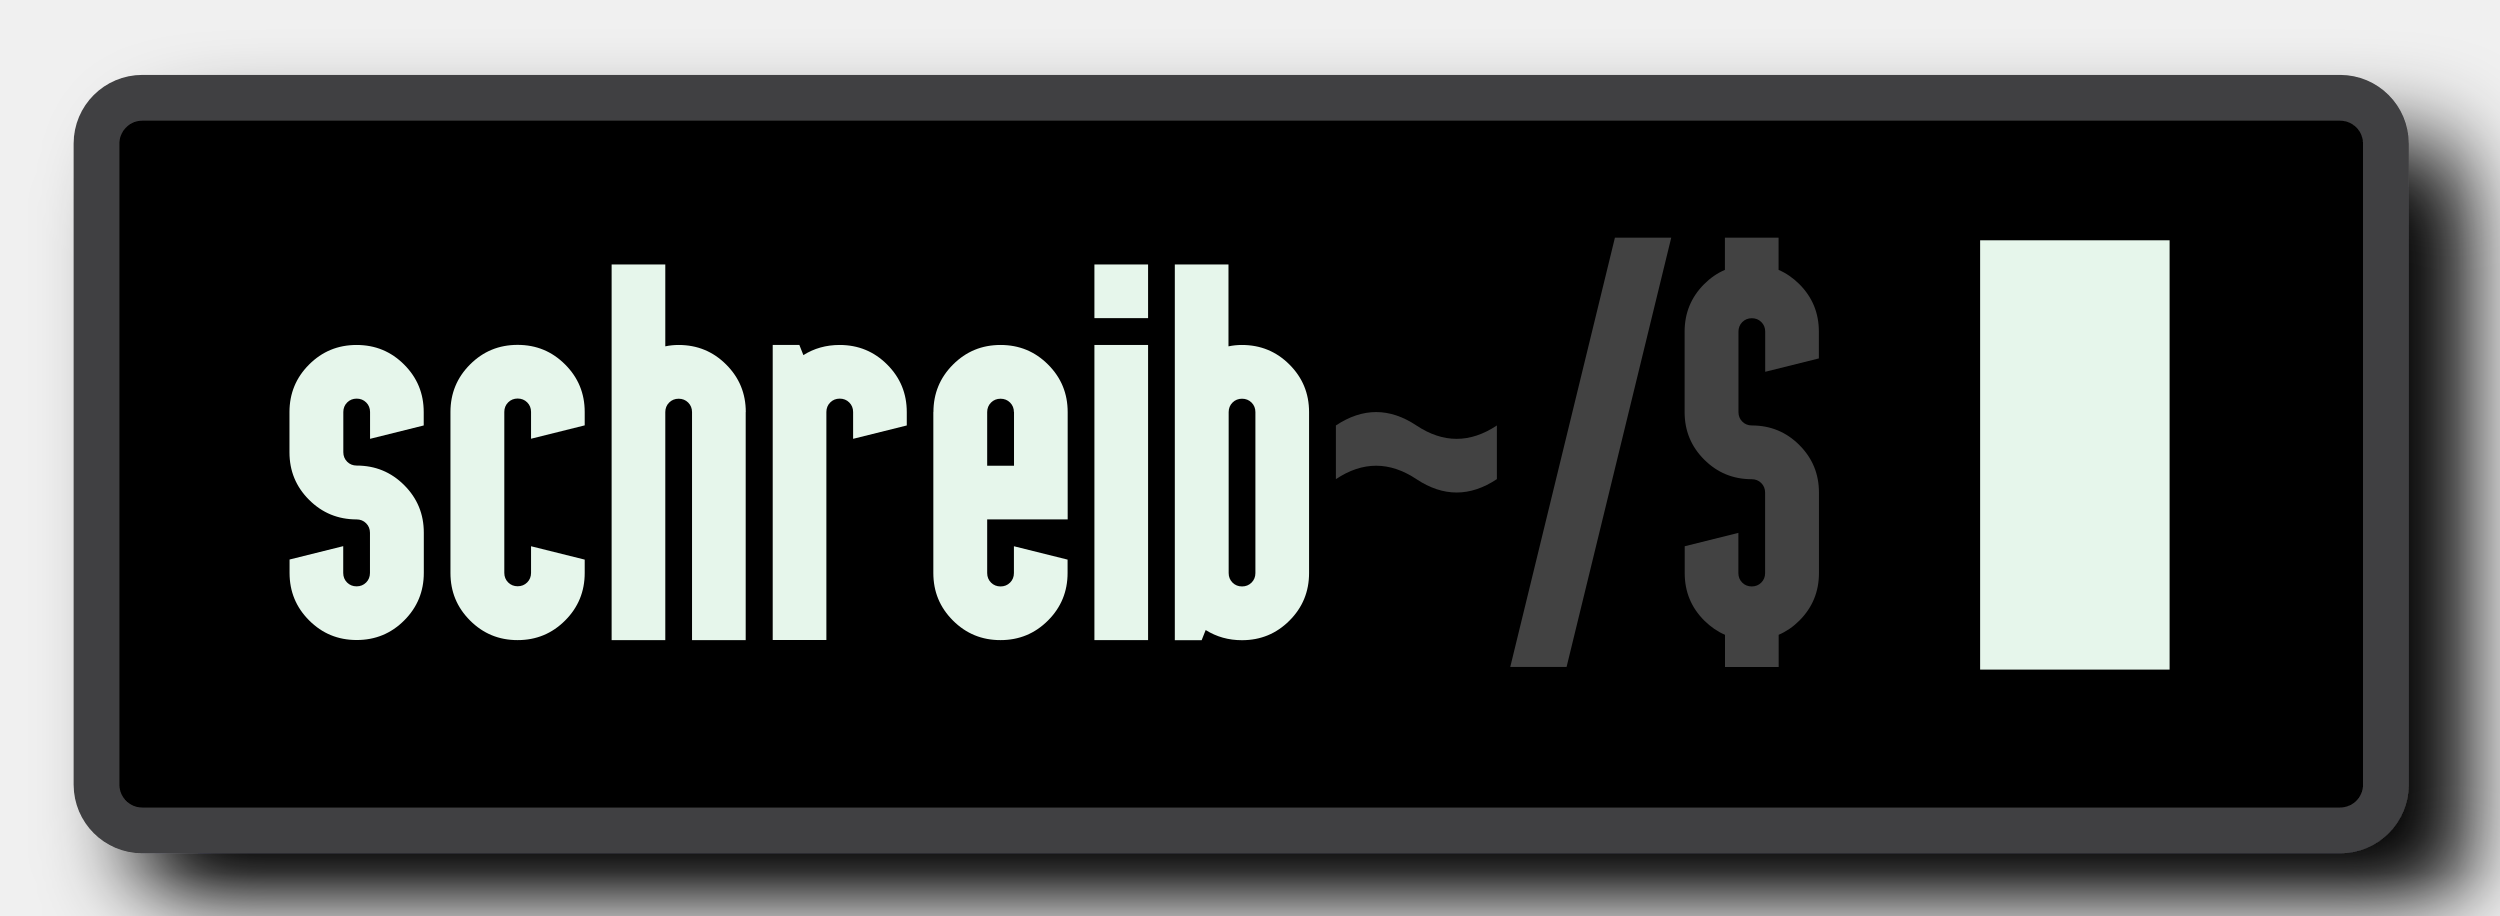
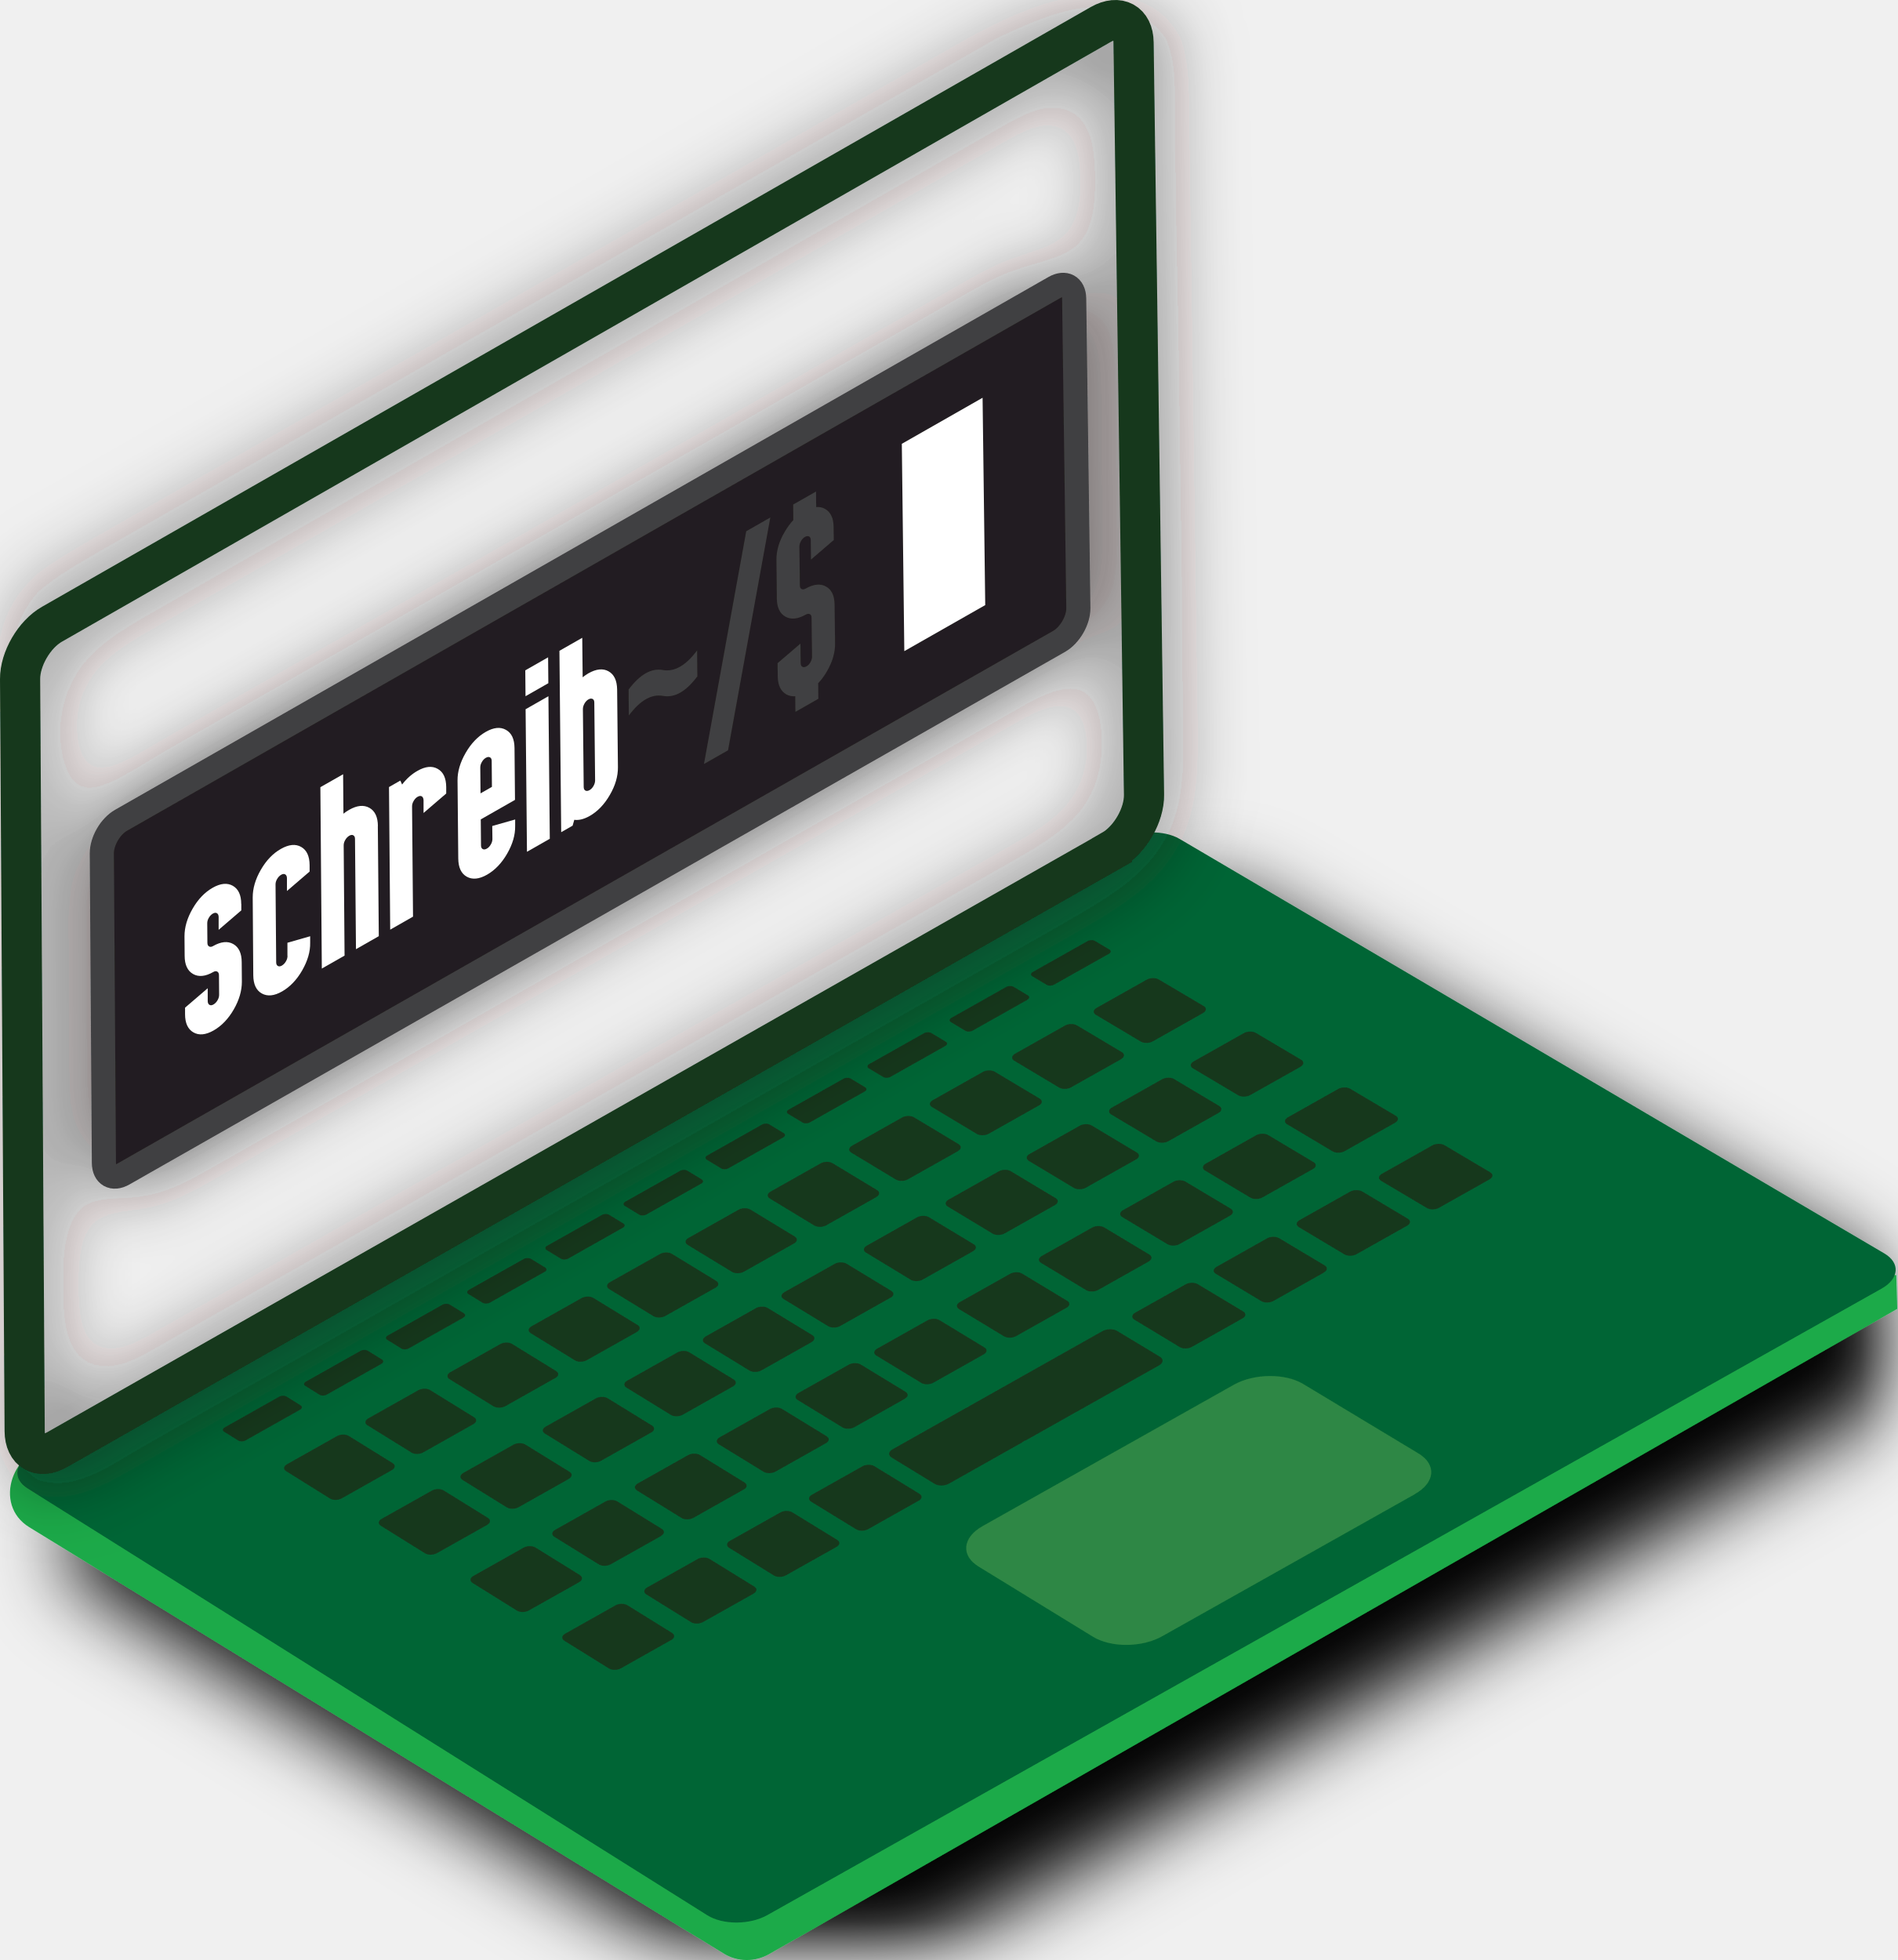
- <svg xmlns="http://www.w3.org/2000/svg" id="logo" viewBox="0 0 273 100">
+ <svg xmlns="http://www.w3.org/2000/svg" id="Layer_1" data-name="Layer 1" viewBox="0 0 236.12 243.91">
  <defs>
    <style>
      .cls-1 {
-         fill: #e6f6eb;
+         fill: #2d8744;
      }

      .cls-2 {
-         fill: #000;
+         fill: #fff;
+       }
+ 
+       .cls-3 {
+         fill: #231f20;
+         stroke: #414042;
+         stroke-width: 3px;
+       }
+ 
+       .cls-3, .cls-4 {
+         stroke-miterlimit: 10;
+       }
+ 
+       .cls-5 {
        filter: url(#drop-shadow-1);
-         stroke: #414042;
-         stroke-miterlimit: 10;
+       }
+ 
+       .cls-6 {
+         fill: #026534;
+       }
+ 
+       .cls-4 {
+         fill: none;
+         stroke: #16381f;
        stroke-width: 5px;
      }

-       .cls-3 {
-         fill: #12a758;
+       .cls-7 {
+         fill: #16381f;
      }

-       .cls-4 {
-           fill:#424242;
+       .cls-8 {
+         filter: url(#outer-glow-2);
+       }
+ 
+       .cls-9 {
+         fill: #1eaa4a;
+       }
+ 
+       .cls-10 {
+         fill: #414042;
      }
    </style>
    <filter id="drop-shadow-1" filterUnits="userSpaceOnUse">
      <feOffset dx="7" dy="7" />
      <feGaussianBlur result="blur" stdDeviation="5" />
      <feFlood flood-color="#000" flood-opacity="1" />
      <feComposite in2="blur" operator="in" />
      <feComposite in="SourceGraphic" />
    </filter>
+     <filter id="outer-glow-2" filterUnits="userSpaceOnUse">
+       <feOffset dx="0" dy="0" />
+       <feGaussianBlur result="blur-2" stdDeviation="5" />
+       <feFlood flood-color="#231f20" flood-opacity=".7" />
+       <feComposite in2="blur-2" operator="in" />
+       <feComposite in="SourceGraphic" />
+     </filter>
  </defs>
-   <rect id="container" class="cls-2" x="10.54" y="10.68" width="250" height="80" rx="5" ry="5" />
-   <g id="text">
-     <path class="cls-1" d="M46.27,45v1.46l-5.86,1.46v-2.93c0-.41-.14-.76-.42-1.04-.28-.28-.63-.42-1.04-.42s-.76,.14-1.04,.42-.42,.63-.42,1.04v4.39c0,.41,.14,.76,.42,1.04,.28,.28,.63,.42,1.04,.42,2.03,0,3.76,.71,5.19,2.14,1.43,1.43,2.14,3.15,2.14,5.19v4.39c0,2.03-.71,3.76-2.14,5.19s-3.15,2.14-5.19,2.14-3.76-.71-5.19-2.14c-1.43-1.43-2.14-3.15-2.14-5.19v-1.46l5.86-1.46v2.93c0,.41,.14,.76,.42,1.04,.28,.28,.63,.42,1.04,.42s.76-.14,1.04-.42,.42-.63,.42-1.04v-4.39c0-.41-.14-.76-.42-1.04-.28-.28-.63-.42-1.04-.42-2.03,0-3.76-.71-5.19-2.14-1.43-1.43-2.14-3.15-2.14-5.19v-4.39c0-2.03,.71-3.76,2.14-5.19s3.15-2.14,5.19-2.14,3.76,.71,5.19,2.14c1.43,1.43,2.14,3.15,2.14,5.19Z" />
-     <path class="cls-1" d="M57.99,62.58v-2.93l5.86,1.46v1.46c0,2.03-.71,3.76-2.14,5.19s-3.15,2.14-5.19,2.14-3.76-.71-5.19-2.14c-1.43-1.43-2.14-3.15-2.14-5.19v-17.58c0-2.03,.71-3.76,2.14-5.19s3.15-2.14,5.19-2.14,3.76,.71,5.19,2.14c1.43,1.43,2.14,3.15,2.14,5.19v1.46l-5.86,1.46v-2.93c0-.41-.14-.76-.42-1.04-.28-.28-.63-.42-1.04-.42s-.76,.14-1.04,.42-.42,.63-.42,1.04v17.58c0,.41,.14,.76,.42,1.04,.28,.28,.63,.42,1.04,.42s.76-.14,1.04-.42,.42-.63,.42-1.04Z" />
-     <path class="cls-1" d="M81.43,45v24.9h-5.86v-24.9c0-.41-.14-.76-.42-1.04-.28-.28-.63-.42-1.04-.42s-.76,.14-1.04,.42-.42,.63-.42,1.04v24.9h-5.86V28.88h5.86v8.94c.47-.1,.96-.15,1.46-.15,2.03,0,3.76,.71,5.19,2.14,1.43,1.43,2.14,3.15,2.14,5.19Z" />
-     <path class="cls-1" d="M84.36,37.67h2.93l.44,1.11c1.17-.74,2.49-1.11,3.96-1.11,2.03,0,3.76,.71,5.19,2.14,1.43,1.43,2.14,3.15,2.14,5.19v1.46l-5.86,1.46v-2.93c0-.41-.14-.76-.42-1.04-.28-.28-.63-.42-1.04-.42s-.76,.14-1.04,.42-.42,.63-.42,1.04v24.9h-5.86V37.67Z" />
-     <path class="cls-1" d="M101.93,45c0-2.03,.71-3.76,2.14-5.19s3.15-2.14,5.19-2.14,3.76,.71,5.19,2.14c1.43,1.43,2.14,3.15,2.14,5.19v11.72h-8.79v5.86c0,.41,.14,.76,.42,1.04,.28,.28,.63,.42,1.04,.42s.76-.14,1.04-.42,.42-.63,.42-1.04v-2.93l5.86,1.46v1.46c0,2.03-.71,3.76-2.14,5.19s-3.15,2.14-5.19,2.14-3.76-.71-5.19-2.14c-1.43-1.43-2.14-3.15-2.14-5.19v-17.58Zm8.79,0c0-.41-.14-.76-.42-1.04-.28-.28-.63-.42-1.04-.42s-.76,.14-1.04,.42-.42,.63-.42,1.04v5.86h2.93v-5.86Z" />
-     <path class="cls-1" d="M119.51,34.74v-5.86h5.86v5.86h-5.86Zm5.86,2.93v32.23h-5.86V37.67h5.86Z" />
-     <path class="cls-1" d="M134.16,37.82c.47-.1,.96-.15,1.46-.15,2.03,0,3.76,.71,5.19,2.14,1.43,1.43,2.14,3.15,2.14,5.19v17.58c0,2.03-.71,3.76-2.14,5.19-1.43,1.43-3.15,2.14-5.19,2.14-1.46,0-2.78-.37-3.96-1.11l-.44,1.11h-2.93V28.88h5.86v8.94Zm2.93,7.18c0-.41-.14-.76-.42-1.04-.28-.28-.63-.42-1.04-.42s-.76,.14-1.04,.42c-.28,.28-.42,.63-.42,1.04v17.58c0,.41,.14,.76,.42,1.04,.28,.28,.63,.42,1.04,.42s.76-.14,1.04-.42c.28-.28,.42-.63,.42-1.04v-17.58Z" />
-     <g id="path">
-       <path class="cls-4" d="M145.88,52.32v-5.86c2.93-1.95,5.86-1.95,8.79,0,2.93,1.95,5.86,1.95,8.79,0v5.86c-2.93,1.95-5.86,1.95-8.79,0-2.93-1.95-5.86-1.95-8.79,0Z" />
-       <path class="cls-4" d="M182.5,25.95l-11.43,46.88h-6.15l11.43-46.88h6.15Z" />
-       <path class="cls-4" d="M188.36,29.47v-3.52h5.86v3.52c.82,.35,1.57,.87,2.26,1.55,1.43,1.43,2.14,3.15,2.14,5.19v2.93l-5.86,1.46v-4.39c0-.41-.14-.76-.42-1.04-.28-.28-.63-.42-1.04-.42s-.76,.14-1.04,.42c-.28,.28-.42,.63-.42,1.04v8.79c0,.41,.14,.76,.42,1.04,.28,.28,.63,.42,1.04,.42,2.03,0,3.76,.71,5.19,2.14,1.43,1.43,2.14,3.15,2.14,5.19v8.79c0,2.03-.71,3.76-2.14,5.19-.68,.68-1.44,1.2-2.26,1.55v3.52h-5.86v-3.52c-.82-.35-1.57-.87-2.26-1.55-1.43-1.43-2.14-3.15-2.14-5.19v-2.93l5.86-1.46v4.39c0,.41,.14,.76,.42,1.04,.28,.28,.63,.42,1.04,.42s.76-.14,1.04-.42c.28-.28,.42-.63,.42-1.04v-8.79c0-.41-.14-.76-.42-1.04-.28-.28-.63-.42-1.04-.42-2.03,0-3.76-.71-5.19-2.14-1.43-1.43-2.14-3.15-2.14-5.19v-8.79c0-2.03,.71-3.76,2.14-5.19,.68-.68,1.44-1.2,2.26-1.55Z" />
+   <g id="keyboard" class="cls-5">
+     <path id="keyboard-shading" class="cls-9" d="M236.12,162.87L95.72,243.17c-1.76,1.01-3.94,.99-5.64-.06L3.64,190.05c-4.57-2.81-2.17-9.9,3.49-10.42l228.86-20.96,.12,4.2Z" />
+     <path id="keyboard-top" class="cls-6" d="M234.16,160.36L95.5,238.32c-2.19,1.23-5.54,1.24-7.48,.02L3.42,185.22c-1.86-1.17-1.63-3.09,.51-4.3L139.41,104.54c2.15-1.21,5.46-1.28,7.39-.14l87.7,51.58c2.01,1.18,1.86,3.15-.34,4.38Z" />
+     <g id="buttons">
+       <g>
+         <path class="cls-7" d="M48.76,182.95l-6.24,3.52c-.43,.24-1.09,.25-1.46,.01l-5.45-3.4c-.38-.23-.33-.62,.1-.86l6.23-3.51c.43-.24,1.08-.25,1.46-.02l5.47,3.39c.38,.23,.33,.62-.1,.86Z" />
+         <path class="cls-7" d="M58.9,177.23l-6.24,3.52c-.43,.24-1.09,.25-1.46,.01l-5.47-3.39c-.38-.23-.33-.62,.1-.86l6.23-3.51c.43-.24,1.09-.25,1.46-.02l5.48,3.39c.38,.23,.34,.62-.09,.86Z" />
+         <path class="cls-7" d="M69.13,171.47l-6.24,3.52c-.43,.24-1.09,.25-1.47,.02l-5.48-3.38c-.38-.23-.34-.62,.09-.86l6.23-3.51c.43-.24,1.09-.25,1.46-.02l5.49,3.38c.38,.23,.34,.62-.09,.86Z" />
+         <path class="cls-7" d="M79.27,165.75l-6.25,3.52c-.43,.24-1.09,.25-1.47,.02l-5.5-3.38c-.38-.23-.34-.62,.09-.86l6.23-3.51c.43-.24,1.09-.25,1.47-.02l5.51,3.37c.38,.23,.34,.62-.09,.86Z" />
+         <path class="cls-7" d="M89.04,160.25l-6.25,3.52c-.43,.24-1.09,.25-1.47,.02l-5.51-3.37c-.38-.23-.34-.62,.09-.86l6.24-3.51c.43-.24,1.09-.25,1.47-.02l5.52,3.37c.38,.23,.34,.62-.09,.86Z" />
+         <path class="cls-7" d="M98.82,154.74l-6.25,3.52c-.43,.24-1.09,.25-1.47,.02l-5.52-3.36c-.38-.23-.34-.62,.09-.86l6.24-3.52c.43-.24,1.09-.25,1.47-.02l5.53,3.36c.38,.23,.34,.62-.09,.86Z" />
+         <path class="cls-7" d="M109.06,148.97l-6.25,3.52c-.43,.24-1.09,.25-1.47,.02l-5.54-3.36c-.38-.23-.34-.62,.09-.86l6.24-3.52c.43-.24,1.09-.25,1.47-.02l5.55,3.35c.38,.23,.34,.62-.09,.86Z" />
+         <path class="cls-7" d="M119.22,143.25l-6.25,3.52c-.43,.24-1.09,.25-1.48,.02l-5.55-3.35c-.38-.23-.34-.61,.09-.86l6.24-3.52c.43-.24,1.09-.25,1.47-.02l5.56,3.34c.38,.23,.35,.62-.09,.86Z" />
+         <path class="cls-7" d="M129.29,137.57l-6.25,3.52c-.43,.24-1.09,.25-1.48,.02l-5.57-3.34c-.38-.23-.35-.61,.09-.86l6.24-3.52c.43-.24,1.09-.25,1.48-.02l5.58,3.34c.39,.23,.35,.62-.08,.86Z" />
+         <path class="cls-7" d="M139.54,131.8l-6.26,3.52c-.43,.24-1.09,.25-1.48,.02l-5.58-3.34c-.38-.23-.35-.61,.08-.86l6.24-3.52c.43-.24,1.09-.25,1.48-.02l5.59,3.33c.39,.23,.35,.61-.08,.86Z" />
+         <path class="cls-7" d="M149.71,126.07l-6.26,3.53c-.43,.24-1.1,.25-1.48,.02l-5.59-3.33c-.39-.23-.35-.61,.08-.86l6.25-3.52c.43-.24,1.09-.25,1.48-.03l5.61,3.32c.39,.23,.35,.61-.08,.86Z" />
+         <path class="cls-7" d="M60.62,189.77l-6.26,3.52c-.43,.24-1.09,.25-1.47,.01l-5.49-3.42c-.38-.24-.34-.62,.1-.87l6.25-3.52c.43-.24,1.09-.25,1.47-.01l5.5,3.41c.38,.24,.34,.62-.09,.87Z" />
+         <path class="cls-7" d="M70.79,184.04l-6.26,3.53c-.43,.24-1.09,.25-1.47,.01l-5.5-3.41c-.38-.24-.34-.62,.09-.87l6.25-3.52c.43-.24,1.09-.25,1.47-.02l5.51,3.4c.38,.24,.34,.62-.09,.87Z" />
+         <path class="cls-7" d="M81.05,178.26l-6.26,3.53c-.43,.24-1.09,.25-1.47,.01l-5.51-3.4c-.38-.23-.34-.62,.09-.86l6.25-3.52c.43-.24,1.09-.25,1.47-.02l5.52,3.4c.38,.23,.34,.62-.09,.87Z" />
+         <path class="cls-7" d="M91.22,172.53l-6.26,3.53c-.43,.24-1.09,.25-1.47,.02l-5.53-3.4c-.38-.23-.34-.62,.09-.86l6.25-3.52c.43-.24,1.09-.25,1.47-.02l5.54,3.39c.38,.23,.34,.62-.09,.87Z" />
+         <path class="cls-7" d="M101.02,167.01l-6.27,3.53c-.43,.24-1.09,.25-1.48,.02l-5.54-3.39c-.38-.23-.34-.62,.09-.86l6.25-3.52c.43-.24,1.09-.25,1.47-.02l5.55,3.38c.38,.23,.34,.62-.09,.86Z" />
+         <path class="cls-7" d="M110.82,161.49l-6.27,3.53c-.43,.24-1.09,.25-1.48,.02l-5.55-3.38c-.38-.23-.34-.62,.09-.86l6.26-3.52c.43-.24,1.09-.25,1.48-.02l5.57,3.38c.38,.23,.35,.62-.09,.86Z" />
+         <path class="cls-7" d="M121.09,155.71l-6.27,3.53c-.43,.24-1.1,.25-1.48,.02l-5.57-3.38c-.38-.23-.34-.62,.09-.86l6.26-3.53c.43-.24,1.09-.25,1.48-.02l5.58,3.37c.39,.23,.35,.62-.09,.86Z" />
+         <path class="cls-7" d="M131.28,149.97l-6.27,3.53c-.43,.24-1.1,.25-1.48,.02l-5.58-3.37c-.38-.23-.35-.62,.09-.86l6.26-3.53c.43-.24,1.1-.25,1.48-.02l5.59,3.36c.39,.23,.35,.62-.08,.86Z" />
+         <path class="cls-7" d="M141.39,144.28l-6.27,3.53c-.43,.24-1.1,.25-1.48,.02l-5.6-3.36c-.39-.23-.35-.62,.08-.86l6.26-3.53c.43-.24,1.1-.25,1.48-.02l5.61,3.36c.39,.23,.35,.62-.08,.86Z" />
+         <path class="cls-7" d="M151.66,138.49l-6.27,3.53c-.43,.24-1.1,.25-1.49,.02l-5.61-3.35c-.39-.23-.35-.62,.08-.86l6.26-3.53c.43-.24,1.1-.25,1.48-.02l5.62,3.35c.39,.23,.35,.62-.08,.86Z" />
+         <path class="cls-7" d="M161.86,132.75l-6.28,3.53c-.43,.24-1.1,.25-1.49,.02l-5.63-3.35c-.39-.23-.35-.62,.08-.86l6.26-3.53c.43-.24,1.1-.25,1.49-.02l5.64,3.34c.39,.23,.35,.62-.08,.86Z" />
+         <path class="cls-7" d="M72.08,196.89l-6.28,3.53c-.43,.24-1.09,.25-1.47,.01l-5.52-3.44c-.38-.24-.34-.63,.09-.87l6.27-3.53c.43-.24,1.09-.25,1.47-.01l5.53,3.43c.38,.24,.34,.63-.09,.87Z" />
+         <path class="cls-7" d="M82.28,191.14l-6.28,3.53c-.43,.24-1.09,.25-1.48,.01l-5.53-3.43c-.38-.24-.34-.63,.09-.87l6.27-3.53c.43-.24,1.09-.25,1.47-.01l5.54,3.42c.38,.24,.34,.63-.09,.87Z" />
+         <path class="cls-7" d="M92.57,185.35l-6.28,3.54c-.43,.24-1.1,.25-1.48,.01l-5.54-3.42c-.38-.24-.34-.62,.09-.87l6.27-3.53c.43-.24,1.09-.25,1.48-.01l5.55,3.42c.38,.24,.34,.63-.09,.87Z" />
+         <path class="cls-7" d="M102.78,179.6l-6.28,3.54c-.43,.24-1.1,.25-1.48,.01l-5.56-3.41c-.38-.24-.34-.62,.09-.87l6.27-3.53c.43-.24,1.1-.25,1.48-.02l5.57,3.41c.38,.24,.35,.62-.09,.87Z" />
+         <path class="cls-7" d="M112.6,174.07l-6.28,3.54c-.43,.24-1.1,.25-1.48,.02l-5.57-3.41c-.38-.23-.34-.62,.09-.87l6.27-3.53c.43-.24,1.1-.25,1.48-.02l5.58,3.4c.39,.24,.35,.62-.09,.87Z" />
+         <path class="cls-7" d="M122.43,168.54l-6.29,3.54c-.43,.24-1.1,.25-1.48,.02l-5.59-3.4c-.39-.23-.35-.62,.09-.87l6.27-3.53c.43-.24,1.1-.25,1.48-.02l5.6,3.4c.39,.23,.35,.62-.09,.87Z" />
+         <path class="cls-7" d="M132.73,162.74l-6.29,3.54c-.43,.24-1.1,.25-1.49,.02l-5.6-3.39c-.39-.23-.35-.62,.09-.87l6.28-3.53c.43-.24,1.1-.25,1.48-.02l5.61,3.39c.39,.23,.35,.62-.08,.87Z" />
+         <path class="cls-7" d="M142.95,156.99l-6.29,3.54c-.43,.24-1.1,.25-1.49,.02l-5.61-3.39c-.39-.23-.35-.62,.08-.86l6.28-3.54c.43-.24,1.1-.25,1.49-.02l5.62,3.38c.39,.23,.35,.62-.08,.87Z" />
+         <path class="cls-7" d="M153.08,151.28l-6.29,3.54c-.43,.24-1.1,.25-1.49,.02l-5.63-3.38c-.39-.23-.35-.62,.08-.86l6.28-3.54c.43-.24,1.1-.25,1.49-.02l5.64,3.37c.39,.23,.35,.62-.08,.87Z" />
+         <path class="cls-7" d="M163.39,145.48l-6.29,3.54c-.43,.24-1.1,.25-1.49,.02l-5.64-3.37c-.39-.23-.35-.62,.08-.86l6.28-3.54c.43-.24,1.1-.25,1.49-.02l5.65,3.37c.39,.23,.36,.62-.08,.86Z" />
+         <path class="cls-7" d="M173.62,139.72l-6.29,3.54c-.43,.24-1.1,.25-1.49,.02l-5.66-3.37c-.39-.23-.35-.62,.08-.86l6.28-3.54c.43-.24,1.1-.25,1.49-.02l5.67,3.36c.39,.23,.36,.62-.08,.86Z" />
+         <path class="cls-7" d="M83.55,204.08l-6.29,3.54c-.43,.24-1.1,.25-1.48,.01l-5.55-3.45c-.38-.24-.34-.63,.09-.87l6.28-3.54c.43-.24,1.1-.25,1.48-.01l5.56,3.45c.38,.24,.34,.63-.09,.87Z" />
+         <path class="cls-7" d="M93.78,198.32l-6.3,3.54c-.43,.24-1.1,.25-1.48,.01l-5.56-3.45c-.38-.24-.34-.63,.09-.87l6.29-3.54c.43-.24,1.1-.25,1.48-.01l5.57,3.44c.39,.24,.34,.63-.09,.87Z" />
+         <path class="cls-7" d="M104.09,192.51l-6.3,3.54c-.43,.24-1.1,.25-1.48,.01l-5.57-3.44c-.38-.24-.34-.63,.09-.87l6.29-3.54c.43-.24,1.1-.25,1.48-.01l5.59,3.43c.39,.24,.35,.63-.09,.87Z" />
+         <path class="cls-7" d="M114.33,186.75l-6.3,3.55c-.43,.24-1.1,.25-1.49,.01l-5.59-3.43c-.39-.24-.35-.63,.09-.87l6.29-3.54c.43-.24,1.1-.25,1.49-.01l5.6,3.43c.39,.24,.35,.63-.09,.87Z" />
+         <path class="cls-7" d="M127.19,179.51l-9.11,5.13c-.51,.29-1.3,.3-1.76,.02l-5.35-3.27c-.46-.28-.41-.74,.1-1.03l9.09-5.12c.51-.29,1.3-.3,1.76-.02l5.36,3.26c.46,.28,.41,.74-.1,1.03Z" />
+         <path class="cls-7" d="M134.04,175.65l-6.3,3.55c-.44,.24-1.1,.25-1.49,.02l-5.62-3.42c-.39-.24-.35-.63,.09-.87l6.29-3.54c.43-.24,1.1-.25,1.49-.02l5.63,3.41c.39,.24,.35,.63-.08,.87Z" />
+         <path class="cls-7" d="M144.25,169.91l-9.95,5.6c-.53,.3-1.35,.31-1.83,.02l-5.3-3.22c-.48-.29-.43-.77,.1-1.07l9.93-5.59c.53-.3,1.35-.31,1.83-.02l5.32,3.21c.48,.29,.43,.77-.1,1.07Z" />
+         <path class="cls-7" d="M154.62,164.07l-6.31,3.55c-.44,.25-1.1,.25-1.49,.02l-5.64-3.41c-.39-.23-.35-.62,.08-.87l6.3-3.54c.43-.24,1.1-.25,1.49-.02l5.66,3.4c.39,.24,.36,.62-.08,.87Z" />
+         <path class="cls-7" d="M164.78,158.35l-6.31,3.55c-.44,.25-1.11,.25-1.5,.02l-5.66-3.4c-.39-.23-.35-.62,.08-.87l6.3-3.55c.43-.24,1.1-.25,1.49-.02l5.67,3.39c.39,.23,.36,.62-.08,.87Z" />
+         <path class="cls-7" d="M175.12,152.53l-6.31,3.55c-.44,.25-1.11,.25-1.5,.02l-5.67-3.39c-.39-.23-.36-.62,.08-.87l6.3-3.55c.43-.24,1.11-.25,1.5-.02l5.68,3.39c.39,.23,.36,.62-.08,.87Z" />
+         <path class="cls-7" d="M185.38,146.76l-6.31,3.55c-.44,.25-1.11,.25-1.5,.02l-5.69-3.38c-.39-.23-.36-.62,.08-.87l6.3-3.55c.44-.24,1.11-.25,1.5-.02l5.7,3.38c.39,.23,.36,.62-.08,.87Z" />
+         <path class="cls-7" d="M37.36,175.42l-6.82,3.84c-.27,.15-.67,.15-.9,0l-1.75-1.09c-.23-.14-.2-.38,.06-.53l6.81-3.84c.27-.15,.67-.15,.9,0l1.75,1.09c.23,.14,.21,.38-.06,.53Z" />
+         <path class="cls-7" d="M47.47,169.72l-6.82,3.84c-.27,.15-.67,.15-.9,0l-1.75-1.09c-.23-.14-.21-.38,.06-.53l6.81-3.84c.27-.15,.67-.15,.9-.01l1.76,1.09c.23,.14,.21,.38-.06,.53Z" />
+         <path class="cls-7" d="M57.67,163.97l-6.82,3.84c-.27,.15-.67,.15-.9,.01l-1.76-1.09c-.23-.14-.21-.38,.06-.53l6.82-3.84c.27-.15,.67-.15,.9-.01l1.76,1.08c.23,.14,.21,.38-.06,.53Z" />
+         <path class="cls-7" d="M67.78,158.27l-6.82,3.84c-.27,.15-.67,.15-.9,.01l-1.76-1.08c-.23-.14-.21-.38,.06-.53l6.82-3.84c.27-.15,.67-.15,.9-.01l1.77,1.08c.23,.14,.21,.38-.06,.53Z" />
+         <path class="cls-7" d="M77.52,152.78l-6.82,3.85c-.27,.15-.67,.15-.9,.01l-1.77-1.08c-.23-.14-.21-.38,.06-.53l6.82-3.84c.27-.15,.67-.16,.9-.01l1.77,1.08c.23,.14,.21,.38-.06,.53Z" />
+         <path class="cls-7" d="M87.27,147.29l-6.83,3.85c-.27,.15-.67,.16-.91,.01l-1.77-1.08c-.23-.14-.21-.38,.06-.53l6.82-3.84c.27-.15,.67-.16,.91-.01l1.78,1.08c.23,.14,.21,.38-.06,.53Z" />
+         <path class="cls-7" d="M97.48,141.54l-6.83,3.85c-.27,.15-.67,.16-.91,.01l-1.78-1.08c-.23-.14-.21-.38,.06-.53l6.82-3.85c.27-.15,.67-.16,.91-.01l1.78,1.08c.24,.14,.21,.38-.05,.53Z" />
+         <path class="cls-7" d="M107.61,135.83l-6.83,3.85c-.27,.15-.67,.16-.91,.01l-1.78-1.07c-.24-.14-.21-.38,.05-.53l6.83-3.85c.27-.15,.67-.16,.91-.01l1.78,1.07c.24,.14,.21,.38-.05,.53Z" />
+         <path class="cls-7" d="M117.65,130.16l-6.83,3.85c-.27,.15-.67,.16-.91,.01l-1.79-1.07c-.24-.14-.21-.38,.05-.53l6.83-3.85c.27-.15,.67-.16,.91-.01l1.79,1.07c.24,.14,.21,.38-.05,.53Z" />
+         <path class="cls-7" d="M127.87,124.41l-6.83,3.85c-.27,.15-.67,.16-.91,.01l-1.79-1.07c-.24-.14-.21-.38,.05-.53l6.83-3.85c.27-.15,.67-.16,.91-.02l1.79,1.07c.24,.14,.21,.38-.05,.53Z" />
+         <path class="cls-7" d="M138.01,118.69l-6.84,3.85c-.27,.15-.67,.16-.91,.02l-1.79-1.07c-.24-.14-.21-.38,.05-.53l6.83-3.85c.27-.15,.67-.16,.91-.02l1.8,1.07c.24,.14,.22,.38-.05,.53Z" />
+         <path class="cls-1" d="M176.1,185.93l-31.46,17.69c-2.52,1.42-6.38,1.44-8.63,.06l-14.23-8.73c-2.23-1.37-2.01-3.62,.49-5.03l31.28-17.6c2.51-1.41,6.36-1.45,8.62-.1l14.37,8.66c2.27,1.37,2.07,3.63-.45,5.04Z" />
+       </g>
    </g>
  </g>
-   <rect class="cls-1" id="blink" x="216.23" y="26.24" width="20.69" height="46.88" />
+   <g id="screen" class="cls-8">
+     <g id="monitor">
+       <path id="rim" class="cls-4" d="M138.38,105.81L7.12,180.4c-2.22,1.26-4.03,.23-4.05-2.31l-.57-93.58c-.02-2.51,1.76-5.57,3.97-6.83L136.98,3.05c2.23-1.27,4.06-.27,4.09,2.24l1.3,93.61c.04,2.54-1.75,5.63-3.99,6.9Z" />
+     </g>
+     <g id="logo">
+       <path class="cls-3" d="M131.8,79.82L15.36,146.1c-1.33,.76-2.42,.14-2.43-1.38l-.26-38.52c-.01-1.52,1.06-3.36,2.39-4.12L131.21,35.78c1.34-.77,2.45-.16,2.47,1.36l.52,38.53c.02,1.52-1.05,3.38-2.4,4.15Z" />
+       <polygon id="blink" class="cls-2" points="122.61 75.3 112.54 81.03 112.23 55.23 122.28 49.5 122.61 75.3" />
+       <g>
+         <path class="cls-2" d="M30.03,112.48v.81l-2.82,2.42v-1.61c-.01-.23-.08-.38-.22-.46-.14-.08-.31-.06-.5,.05s-.37,.29-.5,.52c-.14,.23-.2,.46-.2,.69l.02,2.42c0,.23,.07,.38,.21,.46,.14,.08,.31,.06,.5-.05,.98-.56,1.82-.64,2.51-.25,.69,.39,1.05,1.15,1.05,2.27l.02,2.42c0,1.12-.33,2.27-1.01,3.45-.68,1.18-1.52,2.05-2.5,2.61s-1.82,.64-2.51,.25c-.69-.39-1.05-1.15-1.05-2.27v-.81l2.82-2.42v1.61c.01,.23,.08,.38,.22,.46,.14,.08,.31,.06,.5-.05s.37-.29,.5-.52c.14-.23,.2-.46,.2-.69l-.02-2.42c0-.23-.07-.38-.21-.46-.14-.08-.31-.06-.5,.05-.98,.56-1.82,.64-2.51,.25-.69-.39-1.05-1.15-1.05-2.27l-.02-2.42c0-1.12,.33-2.26,1.01-3.44,.68-1.18,1.51-2.04,2.49-2.6s1.82-.64,2.51-.25c.69,.39,1.05,1.15,1.05,2.26Z" />
+         <path class="cls-2" d="M35.77,118.93v-1.61l2.83-.81v.81c.02,1.12-.32,2.27-1,3.45-.68,1.18-1.52,2.05-2.5,2.61s-1.82,.64-2.52,.25c-.7-.39-1.05-1.15-1.06-2.27l-.07-9.68c0-1.12,.33-2.26,1.01-3.44,.68-1.18,1.51-2.04,2.5-2.6s1.82-.64,2.51-.25c.7,.39,1.05,1.15,1.06,2.26v.81l-2.82,2.42v-1.61c-.01-.23-.08-.38-.22-.46-.14-.08-.31-.06-.5,.05s-.37,.29-.5,.52c-.14,.23-.2,.46-.2,.69l.08,9.68c0,.23,.07,.38,.21,.46,.14,.08,.31,.06,.5-.05s.37-.29,.5-.52c.14-.23,.2-.46,.2-.69Z" />
+         <path class="cls-2" d="M47.02,102.79l.12,13.71-2.84,1.62-.12-13.71c0-.23-.07-.38-.21-.46-.14-.08-.31-.06-.5,.05s-.37,.29-.5,.52c-.14,.23-.2,.46-.2,.69l.11,13.71-2.83,1.61-.18-22.57,2.83-1.61,.04,4.91c.23-.18,.46-.34,.71-.48,.98-.56,1.82-.64,2.52-.25,.7,.39,1.05,1.15,1.06,2.26Z" />
+         <path class="cls-2" d="M48.4,97.95l1.42-.81,.22,.49c.56-.73,1.2-1.3,1.91-1.7,.98-.56,1.82-.65,2.52-.25,.7,.39,1.05,1.15,1.06,2.26v.81l-2.82,2.42v-1.61c-.02-.23-.09-.38-.22-.46-.14-.08-.31-.06-.51,.05s-.37,.29-.5,.52c-.14,.23-.2,.46-.2,.69l.12,13.71-2.84,1.62-.15-17.74Z" />
+         <path class="cls-2" d="M56.94,97.13c-.01-1.12,.33-2.26,1.01-3.44,.68-1.18,1.52-2.05,2.5-2.61s1.82-.65,2.52-.25c.7,.39,1.05,1.14,1.06,2.26l.06,6.45-4.26,2.43,.03,3.23c0,.23,.07,.38,.21,.46,.14,.08,.31,.06,.51-.05s.37-.29,.5-.52c.14-.23,.2-.46,.2-.69l-.02-1.61,2.85-.81v.81c.02,1.12-.32,2.27-1,3.45-.68,1.18-1.52,2.05-2.5,2.61s-1.83,.64-2.52,.25c-.7-.39-1.05-1.15-1.06-2.27l-.09-9.68Zm4.25-2.43c0-.23-.07-.38-.21-.45-.14-.08-.31-.06-.51,.05s-.37,.29-.5,.52c-.14,.23-.2,.46-.2,.69l.03,3.22,1.42-.81-.03-3.22Z" />
+         <path class="cls-2" d="M65.4,86.64l-.03-3.22,2.84-1.62,.03,3.22-2.84,1.62Zm2.85,0l.17,17.74-2.84,1.62-.17-17.74,2.84-1.62Z" />
+         <path class="cls-2" d="M72.5,84.29c.23-.18,.46-.34,.71-.49,.98-.56,1.83-.65,2.52-.26,.7,.39,1.05,1.14,1.07,2.26l.1,9.68c.01,1.12-.32,2.27-1.01,3.45-.68,1.18-1.52,2.05-2.5,2.61-.71,.4-1.35,.56-1.92,.48l-.21,.73-1.42,.81-.22-22.57,2.84-1.62,.05,4.91Zm1.46,3.14c0-.23-.07-.38-.21-.45s-.31-.06-.51,.05-.37,.29-.5,.52-.2,.46-.2,.69l.1,9.68c0,.23,.07,.38,.21,.46s.31,.06,.51-.05,.37-.29,.5-.52,.2-.46,.2-.69l-.1-9.68Z" />
+         <path class="cls-10" d="M78.26,89.03l-.03-3.22c1.41-1.88,2.83-2.69,4.26-2.43s2.85-.54,4.26-2.43l.03,3.22c-1.41,1.89-2.83,2.69-4.26,2.43s-2.85,.54-4.26,2.43Z" />
+         <path class="cls-10" d="M95.86,64.41l-5.26,28.96-2.99,1.7,5.26-28.96,2.98-1.7Z" />
+         <path class="cls-10" d="M98.73,64.72l-.02-1.93,2.84-1.62,.02,1.93c.4-.03,.77,.04,1.1,.23,.7,.39,1.06,1.14,1.07,2.26l.02,1.61-2.83,2.43-.03-2.42c0-.23-.07-.38-.21-.45s-.31-.06-.51,.05-.37,.29-.5,.52-.2,.46-.2,.69l.06,4.83c0,.23,.07,.38,.21,.45s.31,.06,.51-.05c.99-.56,1.83-.65,2.53-.26s1.06,1.14,1.07,2.26l.06,4.84c.01,1.12-.32,2.27-1.01,3.45-.33,.57-.69,1.06-1.09,1.48l.02,1.94-2.85,1.62-.02-1.94c-.4,.03-.77-.04-1.11-.23-.7-.39-1.06-1.15-1.07-2.27l-.02-1.61,2.84-2.43,.03,2.42c0,.23,.07,.38,.21,.46s.31,.06,.51-.05,.37-.29,.5-.52,.2-.46,.2-.69l-.06-4.84c0-.23-.07-.38-.21-.45s-.31-.06-.51,.05c-.99,.56-1.83,.65-2.53,.26s-1.06-1.14-1.07-2.26l-.05-4.83c-.01-1.12,.32-2.26,1.01-3.44,.33-.56,.69-1.06,1.08-1.48Z" />
+       </g>
+     </g>
+   </g>
</svg>
